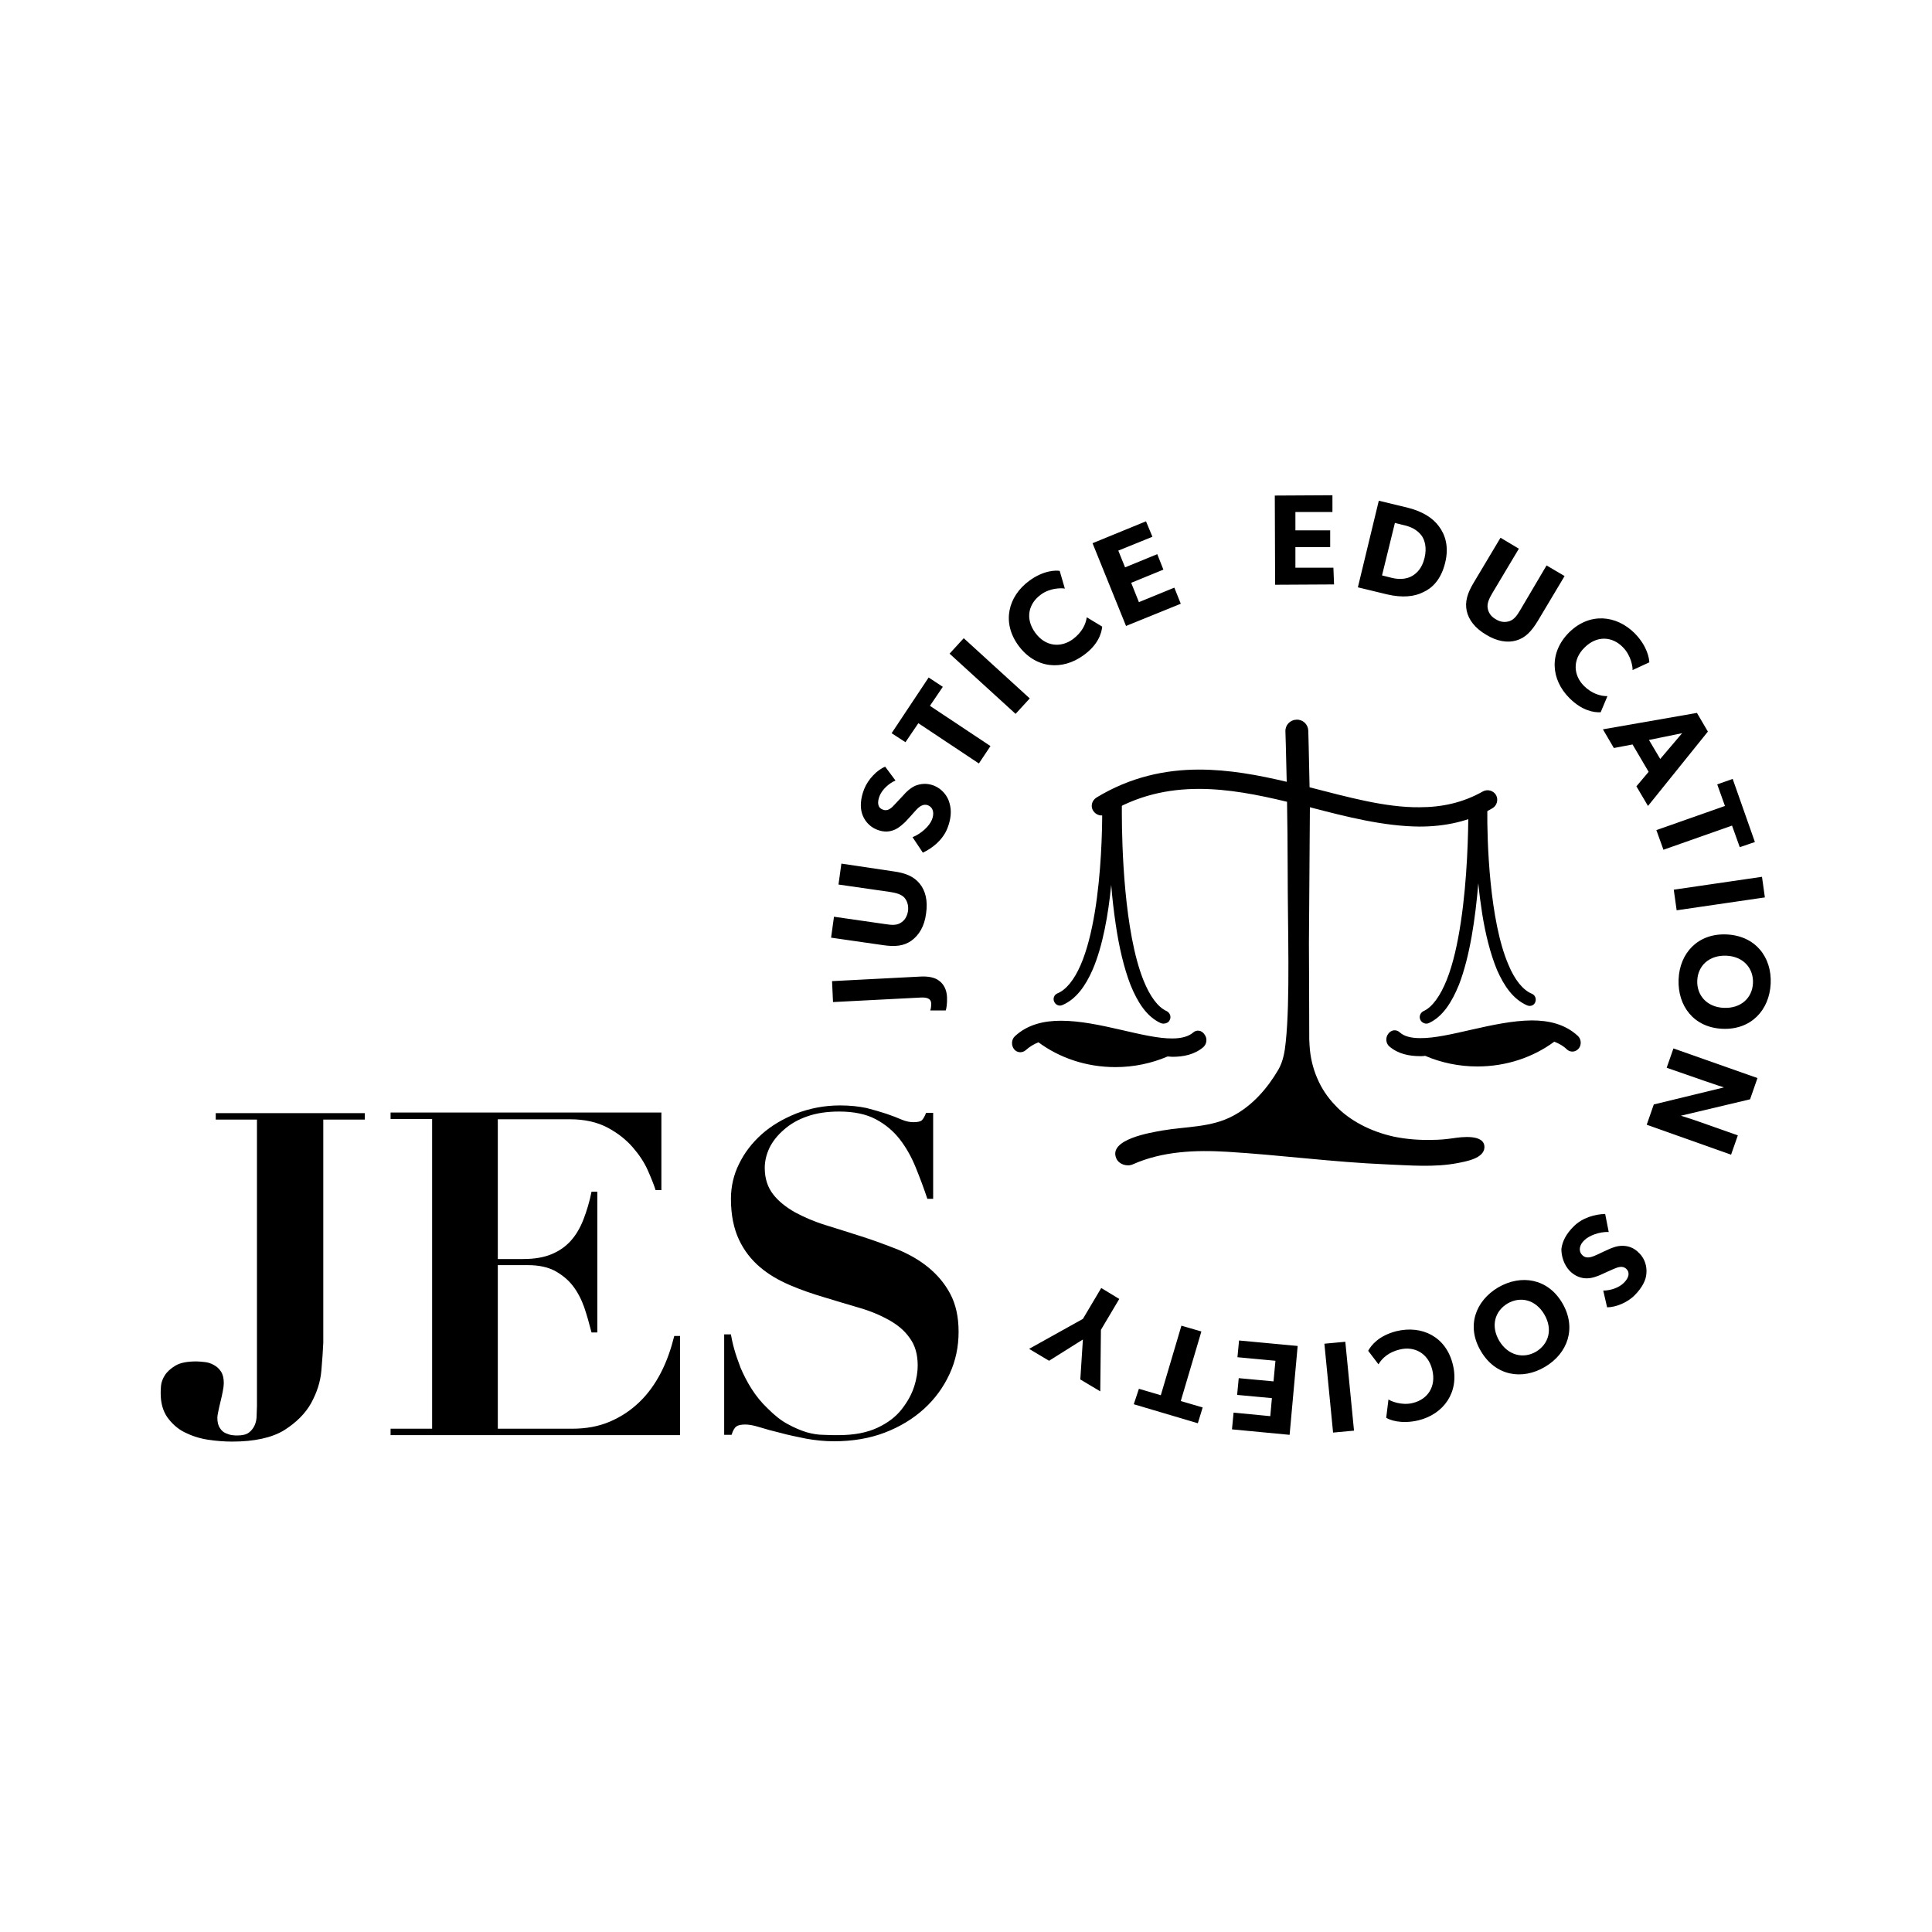
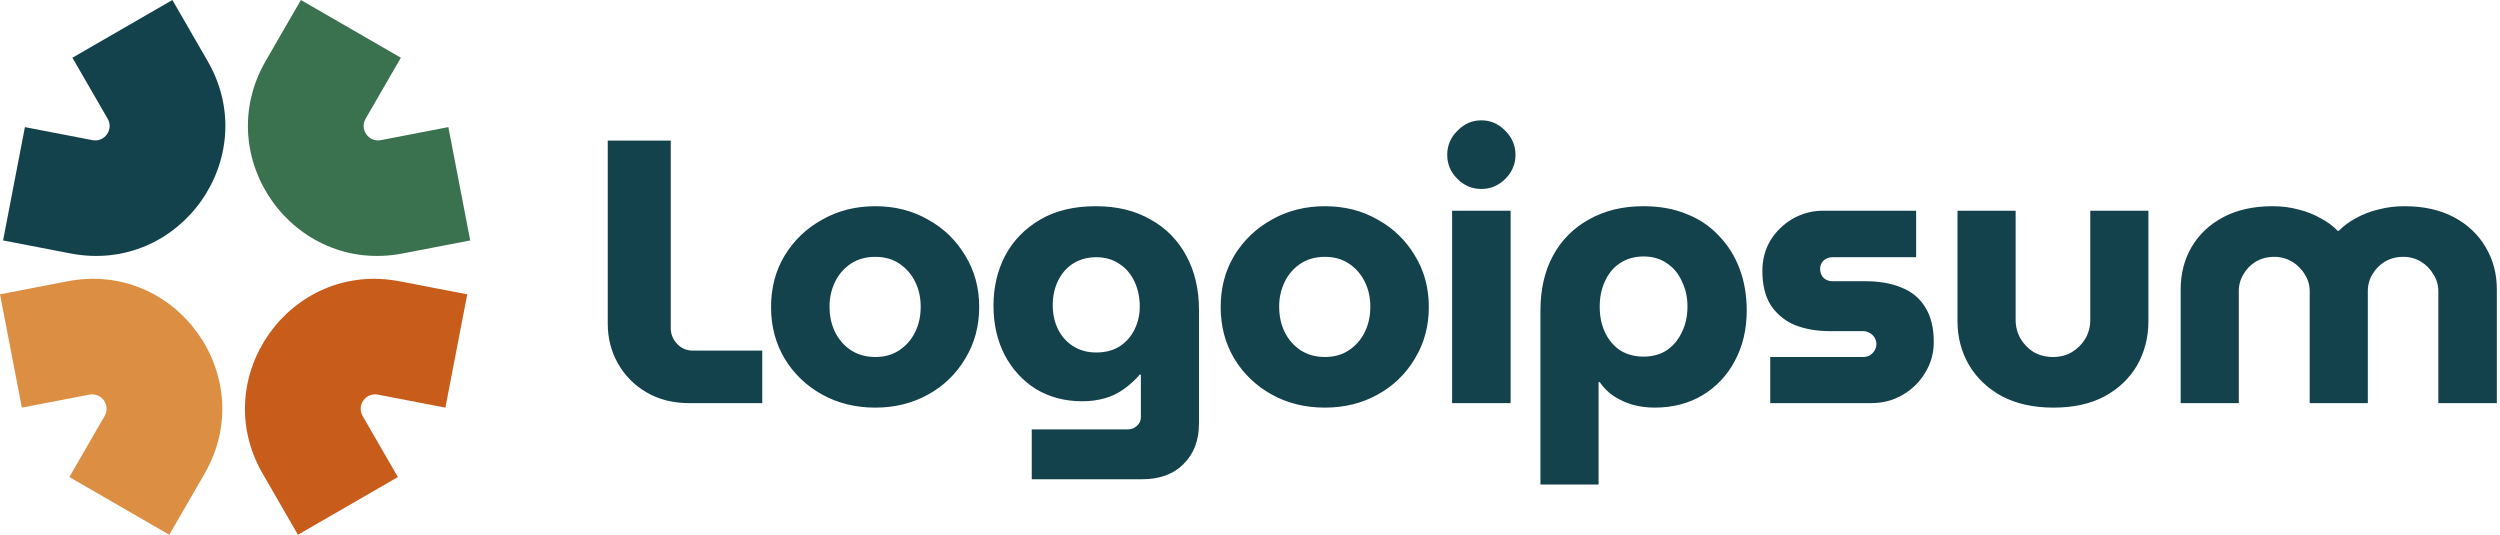
- <svg xmlns="http://www.w3.org/2000/svg" version="1.1" id="Layer_1" x="0px" y="0px" viewBox="0 0 600 600" style="enable-background:new 0 0 600 600;" xml:space="preserve">
-   <path d="M363.3,316.7c0.5-1,0-2.2-1-2.7c-2.7-1.2-5.2-4.6-7.2-9.6c-6-15-6.7-41.9-6.7-51.8c0-2.4,0-3.8,0-3.8c0-1.1-0.9-2.1-2-2.1  c-0.5,0-0.8,0.2-1.2,0.4c-0.3-0.2-0.6-0.4-1-0.4c-1.1,0-1.9,0.9-1.9,2l0,0c0,0,0,1.3,0,3.5c0,6-0.3,19-2.3,31.1  c-1,6-2.4,11.8-4.4,16.4c-2,4.6-4.5,7.7-7.2,8.8c-1,0.4-1.5,1.6-1,2.6c0.3,0.7,1,1.2,1.8,1.2c0.3,0,0.5-0.1,0.8-0.2  c4.2-1.8,7.1-5.9,9.3-10.9c3.2-7.4,4.9-17.3,5.8-26.4c0.3,4,0.8,8.2,1.4,12.3c1,6.8,2.5,13.4,4.6,18.8c2.2,5.4,5,9.8,9.3,11.8  c0.3,0.1,0.6,0.2,0.8,0.2C362.2,317.9,363,317.5,363.3,316.7 M475.7,308.6c-2.7-1.1-5.3-4.3-7.2-8.9c-6-13.8-6.7-38.9-6.6-48.1  c0-2.2,0-3.5,0-3.5c0-0.5-1-0.2-1.9,0.5c0-0.3,0-0.6,0-0.6c0,0-4,1.5-4,3.9c0,6.6-0.3,21-2.3,34.3c-1,6.7-2.4,13.1-4.4,18.1  c-2,5-4.5,8.5-7.2,9.7c-1,0.5-1.5,1.7-1,2.7c0.3,0.7,1.1,1.2,1.9,1.2c0.3,0,0.6-0.1,0.8-0.2c4.3-2,7.1-6.5,9.3-11.9  c3.4-8.8,5.1-20.7,6-31.5c0.3,3.1,0.7,6.2,1.2,9.4c1,6.3,2.5,12.4,4.6,17.5c2.2,5,5,9.1,9.3,11c0.3,0.1,0.5,0.2,0.8,0.2  c0.8,0,1.5-0.4,1.8-1.2C477.2,310.1,476.7,309,475.7,308.6" />
-   <path d="M490,321.7c-4-3.7-9.1-4.8-14.3-4.8c-11.9,0.1-25.8,5.6-34.6,5.5c-3,0-5.1-0.6-6.4-1.8c-1.1-1-2.7-0.8-3.6,0.5  c-0.9,1.2-0.7,3,0.4,3.9c2.7,2.3,6.1,3,9.6,3c0.5,0,1,0,1.5-0.1c4.9,2.1,10.4,3.3,16.2,3.3c9.1,0,17.4-2.9,23.9-7.7  c1.5,0.6,2.8,1.3,3.9,2.4v0c1.1,1,2.7,0.9,3.7-0.3C491.2,324.5,491.1,322.7,490,321.7 M370.5,320.7c-1.3,1.1-3.4,1.8-6.4,1.8  c-8.8,0.1-22.7-5.5-34.6-5.5c-5.2,0-10.3,1.1-14.3,4.8c-1.1,1-1.2,2.8-0.3,4c0.9,1.2,2.6,1.3,3.7,0.3v0c1.1-1,2.4-1.8,3.9-2.4  c6.5,4.8,14.8,7.7,23.9,7.7c5.8,0,11.3-1.2,16.2-3.3c0.5,0,1,0.1,1.5,0.1c3.5,0,6.9-0.7,9.6-3c1.1-1,1.3-2.7,0.4-3.9  C373.2,319.9,371.6,319.7,370.5,320.7" />
-   <path d="M227,414.5c0.2,1.1,0.5,2.6,1,4.4c0.5,1.8,1.2,3.8,2,5.9c0.9,2.1,2,4.3,3.4,6.5c1.4,2.2,3,4.2,5,6.1  c2.2,2.2,4.2,3.8,6.3,4.9c2,1.1,3.9,1.9,5.8,2.5c1.8,0.5,3.6,0.8,5.2,0.8c1.6,0.1,3.2,0.1,4.6,0.1c5,0,9-0.8,12.2-2.3  c3.2-1.5,5.7-3.4,7.5-5.7c1.8-2.3,3.1-4.6,3.9-7.1c0.8-2.5,1.1-4.7,1.1-6.5c0-3.5-0.8-6.3-2.5-8.6c-1.6-2.3-3.8-4.1-6.5-5.6  c-2.7-1.5-5.8-2.8-9.3-3.8c-3.5-1-7-2.1-10.7-3.2c-3.7-1.1-7.2-2.3-10.7-3.8c-3.5-1.5-6.6-3.3-9.3-5.6c-2.7-2.3-4.9-5.1-6.5-8.5  c-1.6-3.4-2.5-7.6-2.5-12.7c0-3.7,0.8-7.4,2.5-10.8c1.7-3.5,4-6.5,7-9.2c3-2.7,6.6-4.8,10.8-6.5c4.2-1.6,8.7-2.5,13.6-2.5  c3.1,0,5.8,0.3,8.2,0.8c2.3,0.6,4.4,1.2,6.2,1.8c1.8,0.6,3.3,1.2,4.7,1.8c1.4,0.6,2.6,0.8,3.7,0.8c1.3,0,2.2-0.2,2.6-0.6  s0.9-1.2,1.3-2.3h2.2v26.7h-1.8c-1.1-3.3-2.3-6.5-3.6-9.7c-1.3-3.2-2.9-6.1-4.9-8.7c-2-2.6-4.5-4.7-7.5-6.3c-3-1.6-6.8-2.4-11.4-2.4  c-3.8,0-7.1,0.5-9.9,1.5c-2.9,1-5.3,2.4-7.2,4.1c-2,1.7-3.5,3.6-4.5,5.6c-1,2.1-1.5,4.2-1.5,6.3c0,3.3,0.9,6,2.6,8.2  c1.7,2.2,4,4,6.8,5.6c2.8,1.5,6,2.9,9.6,4c3.6,1.1,7.3,2.3,11.1,3.5c3.8,1.2,7.5,2.6,11.1,4c3.6,1.5,6.8,3.3,9.6,5.6  c2.8,2.3,5.1,5,6.8,8.2c1.7,3.2,2.6,7.1,2.6,11.8c0,4.6-0.9,9-2.8,13.1c-1.9,4.1-4.5,7.7-7.9,10.8c-3.4,3.1-7.5,5.6-12.2,7.4  c-4.7,1.8-10,2.7-15.8,2.7c-2.9,0-5.8-0.3-8.6-0.8c-2.9-0.6-5.5-1.1-8-1.8c-2.5-0.6-4.7-1.2-6.6-1.8c-1.9-0.6-3.4-0.8-4.3-0.8  c-1.3,0-2.3,0.2-2.8,0.6c-0.6,0.4-1.1,1.3-1.5,2.6h-2.3v-31.2H227z M205.4,345.5v24.1h-1.8c-0.5-1.6-1.3-3.6-2.4-6.1  c-1.1-2.5-2.7-4.9-4.7-7.2c-2-2.3-4.6-4.4-7.8-6.1c-3.2-1.7-7.1-2.6-11.7-2.6h-22.4V391h7.9c3.5,0,6.4-0.5,8.8-1.5  c2.4-1,4.4-2.4,6-4.2c1.6-1.8,2.9-4,3.9-6.6c1-2.6,1.9-5.5,2.5-8.6h1.8v43.7h-1.8c-0.7-2.7-1.4-5.3-2.3-7.9  c-0.9-2.5-2.1-4.8-3.6-6.7c-1.5-1.9-3.4-3.4-5.6-4.6c-2.2-1.1-4.9-1.7-8.2-1.7h-9.4v50.8h23.1c4.3,0,8.2-0.7,11.7-2.2  c3.5-1.5,6.5-3.5,9.2-6.1c2.7-2.6,4.9-5.7,6.7-9.2c1.8-3.5,3.1-7.3,4.1-11.3h1.8v30.8h-89.9v-2h12.9v-96.2h-12.9v-2H205.4z   M99.8,425.7c-0.3,3.5-1.4,6.8-3.2,10.1c-1.8,3.2-4.6,6-8.4,8.4c-3.8,2.3-9.2,3.5-16.1,3.5c-2.4,0-5-0.2-7.6-0.6  c-2.6-0.4-5-1.2-7.2-2.3c-2.2-1.1-3.9-2.7-5.3-4.6c-1.4-2-2.1-4.5-2.1-7.5c0-0.5,0-1.2,0.1-2.3c0.1-1.1,0.5-2.2,1.2-3.3  c0.7-1.1,1.8-2.1,3.3-3c1.5-0.9,3.7-1.3,6.5-1.3c0.8,0,1.6,0.1,2.6,0.2c1,0.1,1.9,0.4,2.8,0.9c0.9,0.5,1.6,1.1,2.2,2  c0.6,0.9,0.9,2.1,0.9,3.6c0,0.7-0.1,1.5-0.3,2.5c-0.2,1-0.4,2.1-0.7,3.2c-0.3,1.1-0.5,2.2-0.7,3.1c-0.2,0.9-0.3,1.6-0.3,2  c0,1.4,0.3,2.5,0.8,3.2c0.5,0.8,1.1,1.3,1.8,1.6c0.7,0.3,1.3,0.5,2,0.6c0.7,0.1,1.2,0.1,1.6,0.1c1.6,0,2.8-0.3,3.6-0.9  s1.4-1.4,1.8-2.3c0.4-0.9,0.6-1.9,0.6-3c0-1.1,0.1-2,0.1-2.9v-89H67v-2h46.3v2h-12.9V417C100.3,419.3,100.1,422.2,99.8,425.7" />
-   <path d="M325.8,422.6l10.5-6.6l-0.8,12.4l6.2,3.7l0.2-19.1l5.7-9.6L342,400l-5.7,9.6l-16.7,9.3L325.8,422.6z M352.1,436.1L372,442  l1.5-4.9l-6.8-2l6.4-21.6l-6.2-1.8l-6.4,21.6l-6.8-2L352.1,436.1z M384.3,421.5l11.8,1.1l-0.6,6.4l-10.8-1l-0.5,5.2l10.8,1l-0.5,5.6  l-11.4-1.1l-0.5,5.2l17.9,1.7L403,418l-18.2-1.7L384.3,421.5z M414,444.9l6.5-0.6l-2.7-27.6l-6.5,0.6L414,444.9z M428.1,423.7  c1.1-1.9,3.2-3.8,6.6-4.6c4.4-1.1,8.8,1,10.1,6.3c1.3,5.3-1.5,9.2-6,10.3c-3.5,0.9-7-0.6-7.6-1.1l-0.7,5.7c0.9,0.6,4.5,2.1,10,0.8  c7.8-1.9,12.8-8.7,10.7-17.3c-2.1-8.7-9.6-12.3-17.5-10.4c-5.5,1.4-7.8,4.3-8.8,6.1L428.1,423.7z M465.6,416.4  c-2.7-4.6-1.4-9.2,2.6-11.6c4-2.3,8.7-1.2,11.4,3.4c2.7,4.6,1.4,9.2-2.6,11.6C473,422.1,468.3,420.9,465.6,416.4 M459.9,419.6  c4.5,7.7,12.8,9.1,19.9,4.9c7.1-4.2,9.9-12.1,5.4-19.8c-4.5-7.7-12.8-9-19.9-4.9C458.2,404,455.3,411.9,459.9,419.6 M487.5,394.7  c1.8,1.8,3.7,2.3,5.3,2.3c1.8,0,3.6-0.8,4.3-1.1c0.9-0.4,2.8-1.3,4-1.8c1.2-0.5,2.8-1.2,4,0c1.2,1.2,0.7,2.8-0.8,4.3  c-1.5,1.5-4.1,2.4-6.4,2.4l1.2,5.2c2.7,0,6.4-1.5,8.6-3.8c2.3-2.3,3.5-4.7,3.6-6.7c0.2-2.1-0.4-4.5-2.2-6.3  c-1.8-1.9-3.7-2.3-5.3-2.3c-1.7,0-3,0.6-3.8,0.9c-0.9,0.4-2.9,1.3-4.1,1.9c-1.2,0.5-3.1,1.5-4.5,0.1c-1.3-1.3-0.9-3.2,0.6-4.6  c1.5-1.5,4.7-2.7,7.6-2.6l-1.1-5.6c-3.1,0.1-7.1,1.1-9.9,4c-2.1,2.1-3.4,4.4-3.7,6.9C484.9,390.2,485.7,392.8,487.5,394.7   M537.6,358.6l2.1-6l-11.9-4.2c-2.8-1-5.8-1.9-5.8-1.9l21.5-5.1l2.3-6.6l-26.1-9.2l-2.1,6l11.8,4.1c2.8,1,6,2,6,2l-21.8,5.3  l-2.2,6.3L537.6,358.6z M535.4,313c-5.3-0.2-8.5-3.9-8.3-8.5c0.2-4.6,3.7-7.9,9-7.7c5.3,0.2,8.5,3.9,8.3,8.5  C544.2,309.9,540.7,313.2,535.4,313 M534.9,319.5c8.9,0.4,14.6-5.8,15-14c0.4-8.2-4.7-14.9-13.7-15.3c-8.9-0.4-14.6,5.8-14.9,14  C521,312.4,526,319.1,534.9,319.5 M548.1,278.7l-0.9-6.4l-27.4,4l0.9,6.4L548.1,278.7z M545,261.5l-6.9-19.6l-4.8,1.7l2.4,6.7  l-21.3,7.5l2.2,6.1l21.3-7.5l2.4,6.7L545,261.5z M512.1,229.8l10.3-2.1l-6.8,8L512.1,229.8z M530.4,227.2l-3.4-5.8l-29.2,5.1  l3.4,5.8l5.8-1.1l5,8.5l-3.8,4.5l3.6,6.1L530.4,227.2z M499.2,216.2c-2.2,0-4.9-0.8-7.3-3.2c-3.2-3.2-3.7-8.1,0.2-11.9  c3.8-3.8,8.6-3.5,11.9-0.1c2.6,2.6,3.1,6.3,3,7.1l5.2-2.4c0-1-0.5-4.9-4.5-9c-5.7-5.7-14-6.6-20.4-0.3c-6.3,6.3-5.7,14.6,0.1,20.4  c4,4,7.7,4.5,9.7,4.4L499.2,216.2z M485.9,178.9l-5.6-3.3l-8.2,13.9c-1,1.7-1.9,2.9-3.3,3.4c-1.3,0.4-2.7,0.4-4.3-0.6  c-1.6-0.9-2.3-2.2-2.5-3.5c-0.2-1.4,0.4-2.8,1.4-4.5l8.3-13.9L466,167l-8.3,13.9c-2,3.3-2.8,6-2.2,8.8c0.6,2.8,2.6,5.4,6,7.4  c3.4,2.1,6.7,2.6,9.4,1.8c2.8-0.8,4.7-2.8,6.7-6.1L485.9,178.9z M442.4,173.3c-0.8,3.3-2.5,4.8-3.9,5.6c-1.4,0.8-3.5,1.2-6.1,0.6  l-3.2-0.8l4-16.3l3.2,0.8c2.6,0.6,4.3,2,5.2,3.3C442.4,167.7,443.2,170,442.4,173.3 M448.8,174.8c1.3-5.2-0.1-8.9-1.9-11.3  c-1.8-2.5-4.9-4.6-9.6-5.8l-9.1-2.2l-6.5,26.9l9.1,2.2c4.7,1.1,8.5,0.7,11.2-0.7C444.7,182.7,447.5,180.1,448.8,174.8 M414.1,176.3  l-11.8,0l0-6.4l10.8,0l0-5.2l-10.8,0l0-5.7l11.5,0l0-5.2l-17.9,0.1l0.1,27.7l18.3-0.1L414.1,176.3z M364.7,182.5l-11,4.5l-2.4-6  l10-4.1l-1.9-4.8l-10,4.1l-2.1-5.2l10.6-4.3l-2-4.8l-16.6,6.8l10.4,25.7l17-6.9L364.7,182.5z M337.5,191.7c-0.3,2.2-1.5,4.7-4.3,6.8  c-3.7,2.7-8.5,2.4-11.7-2c-3.2-4.4-2.1-9,1.7-11.8c2.9-2.2,6.6-2.1,7.5-1.9l-1.6-5.5c-1-0.2-4.9-0.3-9.5,3.1  c-6.5,4.8-8.6,12.9-3.3,20.1c5.3,7.2,13.6,7.8,20.2,3c4.6-3.3,5.6-6.9,5.8-8.9L337.5,191.7z M299.3,198.2l-4.4,4.8l20.5,18.7  l4.4-4.8L299.3,198.2z M288.4,210.4l-11.5,17.3l4.3,2.8l4-5.9l18.8,12.5l3.6-5.4l-18.8-12.5l4-5.9L288.4,210.4z M290.1,244  c-2.3-0.9-4.2-0.6-5.8,0c-1.6,0.7-3,2.1-3.5,2.7c-0.7,0.7-2.1,2.3-3,3.2c-0.9,1-2.1,2.2-3.7,1.5c-1.6-0.6-1.7-2.3-0.9-4.3  c0.8-1.9,2.8-3.8,4.9-4.7l-3.2-4.3c-2.5,1-5.3,3.9-6.5,6.9c-1.2,3-1.3,5.7-0.7,7.6c0.6,2,2.1,4,4.5,5c2.4,1,4.3,0.7,5.8,0  c1.5-0.7,2.5-1.8,3.1-2.3c0.7-0.7,2.2-2.4,3-3.3c0.9-1,2.3-2.6,4.1-1.9c1.7,0.7,2,2.6,1.2,4.5c-0.8,2-3.3,4.3-6,5.4l3.2,4.8  c2.8-1.3,6.1-3.8,7.6-7.5c1.1-2.8,1.4-5.4,0.7-7.8C294.3,247.1,292.5,245,290.1,244 M261.3,268.2l-0.9,6.5l16,2.3  c1.9,0.3,3.4,0.7,4.4,1.7c0.9,1,1.4,2.4,1.2,4.2c-0.3,1.8-1.1,3-2.3,3.7c-1.2,0.8-2.8,0.7-4.7,0.4l-16-2.3l-0.9,6.5l16,2.3  c3.9,0.6,6.6,0.3,9-1.4c2.3-1.7,4-4.4,4.5-8.4c0.6-4-0.2-7.1-2-9.3c-1.8-2.2-4.4-3.3-8.2-3.8L261.3,268.2z M258.4,304.7l0.3,6.5  l27.2-1.4c2-0.1,3.2,0.3,3.3,1.8c0,0.9-0.1,1.7-0.3,2.2l4.8,0c0.2-0.4,0.5-2.2,0.4-4.2c-0.1-2.2-1-3.9-2.3-4.9  c-1.3-1.1-3.4-1.6-6.3-1.4L258.4,304.7z" />
-   <path d="M406.8,250.7c11.5,3,22.9,5.9,34,6c7.8,0,15.5-1.5,22.7-5.7c1.4-0.8,1.9-2.7,1.1-4.1c-0.8-1.4-2.7-1.9-4.1-1.1  c-6.2,3.5-12.7,4.9-19.7,4.9c-10.5,0.1-22-3.1-34.1-6.2c-0.2-10.7-0.4-17.6-0.4-17.6c-0.1-2-1.7-3.5-3.7-3.4c-2,0.1-3.5,1.7-3.4,3.7  c0,0,0.2,6.1,0.4,15.6c-8.8-2.1-18-3.8-27.2-3.8c-10.5,0-21.4,2.3-31.9,8.7c-1.4,0.9-1.9,2.7-1,4.1c0.9,1.4,2.7,1.9,4.2,1  c9.5-5.8,19-7.8,28.7-7.8c9,0,18.2,1.8,27.3,4c0.1,6.3,0.2,13.5,0.2,21.2c0,18.5,0.8,40.2-0.6,53.4c-0.3,3-0.8,6-2.3,8.6  c-3.4,5.8-8,11.1-14,14.3c-6.8,3.7-14.6,3.3-22.1,4.6c-3.3,0.6-16.9,2.7-14.2,8.7c0.8,1.8,3.3,2.6,5.1,1.8  c9.2-4.1,19.5-4.5,29.4-3.9c16.4,1,32.7,3.2,49.2,3.9c7.3,0.3,15.1,1,22.3-0.4c2.5-0.5,8.1-1.4,8.3-4.8c0.2-4.3-7.2-3.3-9.8-2.9  c-2.1,0.3-4.2,0.5-6.4,0.5c-4,0.1-8-0.2-11.9-1c-3.6-0.8-7-2-10.2-3.7c-3-1.6-5.8-3.6-8.1-6.1c-2.3-2.4-4.2-5.2-5.5-8.3  c-1.4-3.2-2.2-6.7-2.4-10.2c0-0.6-0.1-1.2-0.1-1.9c0-7.8-0.1-29.8-0.1-29.8L406.8,250.7z" />
+ <svg xmlns="http://www.w3.org/2000/svg" width="100%" height="100%" fill="none" viewBox="0 0 187 40">
+   <path fill="#3A724F" fill-rule="evenodd" d="M19.87 4.567 22.507 0l7.476 4.317-2.636 4.566c-.463.801.23 1.775 1.138 1.6l5.052-.975 1.635 8.477-5.052.974c-8.172 1.576-14.411-7.184-10.25-14.392Z" clip-rule="evenodd" />
+   <path fill="#DC8E43" fill-rule="evenodd" d="M15.302 35.433 12.665 40l-7.477-4.316 2.637-4.567c.463-.801-.23-1.775-1.139-1.6l-5.051.974L0 22.015l5.052-.974c8.172-1.576 14.41 7.184 10.25 14.392Z" clip-rule="evenodd" />
+   <path fill="#14424C" fill-rule="evenodd" d="M15.53 4.567 12.894 0 5.417 4.317l2.637 4.566c.462.801-.23 1.775-1.139 1.6l-5.052-.975L.23 17.985l5.051.974c8.173 1.576 14.412-7.184 10.25-14.392Z" clip-rule="evenodd" />
+   <path fill="#C85D1B" fill-rule="evenodd" d="M19.65 35.433 22.285 40l7.477-4.316-2.637-4.567c-.462-.801.23-1.775 1.139-1.6l5.051.974 1.635-8.476-5.052-.974c-8.172-1.576-14.41 7.184-10.25 14.392Z" clip-rule="evenodd" />
+   <path fill="#14424C" d="M163.114 30.153v-8.5c0-1.178.271-2.235.813-3.17.561-.954 1.356-1.702 2.385-2.245 1.029-.542 2.254-.813 3.675-.813a7.23 7.23 0 0 1 1.964.252c.599.15 1.141.365 1.627.645.505.262.935.58 1.291.954h.056a5.5 5.5 0 0 1 1.29-.954 6.772 6.772 0 0 1 1.656-.645 7.541 7.541 0 0 1 1.992-.252c1.421 0 2.646.27 3.675.813 1.028.543 1.823 1.29 2.384 2.245.562.935.842 1.991.842 3.17v8.5h-4.377v-8.36c0-.467-.121-.888-.364-1.262a2.663 2.663 0 0 0-.926-.954 2.508 2.508 0 0 0-1.347-.365c-.505 0-.963.122-1.374.365a2.654 2.654 0 0 0-.926.954 2.4 2.4 0 0 0-.337 1.262v8.36h-4.348v-8.36c0-.467-.122-.888-.365-1.262a2.585 2.585 0 0 0-.954-.954 2.508 2.508 0 0 0-1.347-.365c-.505 0-.963.122-1.374.365a2.654 2.654 0 0 0-.926.954 2.41 2.41 0 0 0-.337 1.262v8.36h-4.348ZM153.603 30.49c-1.477 0-2.759-.28-3.843-.842-1.066-.58-1.889-1.356-2.469-2.328-.58-.991-.87-2.086-.87-3.283v-8.276h4.349v8.164c0 .505.121.973.364 1.403.243.411.571.748.982 1.01.43.243.917.365 1.459.365.524 0 .991-.122 1.403-.365.43-.262.767-.599 1.01-1.01.243-.43.365-.898.365-1.403v-8.164h4.348v8.276c0 1.197-.281 2.292-.842 3.283-.561.972-1.374 1.749-2.44 2.328-1.048.561-2.32.842-3.816.842ZM132.414 30.153v-3.45h6.93c.187 0 .355-.038.505-.113.149-.093.271-.215.364-.364a.93.93 0 0 0 0-.982.9.9 0 0 0-.364-.337.934.934 0 0 0-.505-.14h-2.525c-.936 0-1.787-.15-2.553-.449a4.052 4.052 0 0 1-1.796-1.459c-.43-.673-.645-1.543-.645-2.609 0-.823.196-1.571.589-2.244a4.76 4.76 0 0 1 1.655-1.628 4.568 4.568 0 0 1 2.329-.617h6.929v3.479h-6.256a.97.97 0 0 0-.673.253.841.841 0 0 0-.253.617c0 .262.085.486.253.673a.97.97 0 0 0 .673.253h2.469c1.047 0 1.945.159 2.693.476.767.3 1.356.786 1.768 1.46.43.673.645 1.542.645 2.608 0 .842-.215 1.609-.645 2.3a4.613 4.613 0 0 1-1.684 1.656c-.692.412-1.477.617-2.356.617h-7.547ZM122.94 15.425c1.216 0 2.291.196 3.226.589a6.41 6.41 0 0 1 2.413 1.627 6.993 6.993 0 0 1 1.543 2.469c.355.935.533 1.973.533 3.114 0 1.421-.299 2.684-.898 3.787a6.471 6.471 0 0 1-2.412 2.553c-1.029.617-2.226.926-3.591.926-.58 0-1.132-.075-1.656-.224a5.312 5.312 0 0 1-1.402-.646 3.9 3.9 0 0 1-1.038-1.038h-.085v7.66h-4.348V23.223c0-1.59.318-2.965.954-4.124a6.666 6.666 0 0 1 2.693-2.694c1.16-.654 2.516-.981 4.068-.981Zm0 3.759c-.673 0-1.262.168-1.767.505-.487.318-.861.767-1.123 1.347-.261.56-.392 1.197-.392 1.907 0 .711.131 1.347.392 1.908.262.561.636 1.01 1.123 1.347.505.318 1.094.477 1.767.477.673 0 1.253-.16 1.739-.477a3.297 3.297 0 0 0 1.123-1.347c.28-.561.42-1.197.42-1.908 0-.71-.14-1.346-.42-1.907-.262-.58-.636-1.03-1.123-1.347-.486-.337-1.066-.505-1.739-.505ZM108.617 30.153V15.761h4.377v14.392h-4.377Zm2.188-16.019c-.692 0-1.29-.252-1.795-.757-.505-.505-.758-1.104-.758-1.796s.253-1.29.758-1.795c.505-.524 1.103-.786 1.795-.786s1.291.262 1.796.786c.505.505.757 1.103.757 1.795s-.252 1.29-.757 1.796c-.505.505-1.104.757-1.796.757ZM99.105 30.49c-1.477 0-2.805-.327-3.984-.982a7.462 7.462 0 0 1-2.805-2.693c-.673-1.141-1.01-2.422-1.01-3.844 0-1.44.337-2.721 1.01-3.843a7.462 7.462 0 0 1 2.805-2.693c1.179-.674 2.507-1.01 3.984-1.01 1.478 0 2.796.336 3.956 1.01a7.25 7.25 0 0 1 2.777 2.693c.692 1.122 1.038 2.403 1.038 3.843 0 1.422-.346 2.703-1.038 3.844a7.25 7.25 0 0 1-2.777 2.693c-1.178.655-2.497.982-3.956.982Zm0-3.787c.692 0 1.291-.169 1.796-.505a3.424 3.424 0 0 0 1.178-1.347c.281-.561.421-1.197.421-1.908 0-.692-.14-1.318-.421-1.88a3.423 3.423 0 0 0-1.178-1.346c-.505-.337-1.104-.505-1.796-.505s-1.3.168-1.823.505a3.428 3.428 0 0 0-1.179 1.347 4.144 4.144 0 0 0-.42 1.88c0 .71.14 1.346.42 1.907a3.43 3.43 0 0 0 1.179 1.347c.523.336 1.131.505 1.823.505ZM77.174 35.849v-3.732h7.181c.281 0 .515-.093.702-.28a.83.83 0 0 0 .28-.646v-3.17h-.084a6.59 6.59 0 0 1-1.206 1.094c-.412.3-.88.524-1.403.674a6.023 6.023 0 0 1-1.711.224c-1.272 0-2.413-.3-3.423-.898-.991-.617-1.777-1.468-2.357-2.553-.56-1.084-.841-2.319-.841-3.703 0-1.365.29-2.609.87-3.731.598-1.122 1.468-2.02 2.609-2.693 1.14-.674 2.534-1.01 4.18-1.01 1.571 0 2.927.327 4.068.982a6.624 6.624 0 0 1 2.693 2.72c.636 1.16.954 2.526.954 4.097v8.416c0 1.29-.383 2.31-1.15 3.058-.748.767-1.786 1.15-3.114 1.15h-8.248Zm4.825-9.483c.673 0 1.253-.15 1.74-.449a3.18 3.18 0 0 0 1.121-1.262 3.834 3.834 0 0 0 .393-1.74c0-.673-.13-1.29-.392-1.851-.262-.561-.636-1.001-1.123-1.319-.486-.337-1.066-.505-1.74-.505-.654 0-1.234.159-1.739.477-.486.318-.86.748-1.122 1.29-.261.543-.392 1.15-.392 1.824 0 .655.13 1.253.392 1.796.262.523.636.944 1.123 1.262.504.318 1.084.477 1.739.477ZM65.473 30.49c-1.477 0-2.805-.327-3.983-.982a7.46 7.46 0 0 1-2.806-2.693c-.673-1.141-1.01-2.422-1.01-3.844 0-1.44.337-2.721 1.01-3.843a7.46 7.46 0 0 1 2.806-2.693c1.178-.674 2.506-1.01 3.983-1.01 1.478 0 2.796.336 3.956 1.01a7.252 7.252 0 0 1 2.777 2.693c.692 1.122 1.038 2.403 1.038 3.843 0 1.422-.346 2.703-1.038 3.844a7.252 7.252 0 0 1-2.777 2.693c-1.178.655-2.497.982-3.956.982Zm0-3.787c.692 0 1.29-.169 1.796-.505a3.43 3.43 0 0 0 1.178-1.347c.28-.561.42-1.197.42-1.908 0-.692-.14-1.318-.42-1.88a3.429 3.429 0 0 0-1.178-1.346c-.505-.337-1.104-.505-1.796-.505s-1.3.168-1.823.505a3.428 3.428 0 0 0-1.179 1.347 4.145 4.145 0 0 0-.42 1.88c0 .71.14 1.346.42 1.907a3.43 3.43 0 0 0 1.179 1.347c.523.336 1.131.505 1.823.505ZM51.547 30.153c-1.216 0-2.282-.27-3.198-.813a5.763 5.763 0 0 1-2.132-2.16c-.505-.898-.758-1.89-.758-2.974V10.515h4.713v14.027c0 .45.16.842.477 1.179.318.336.71.505 1.178.505h5.19v3.927h-5.47Z" />
</svg>
